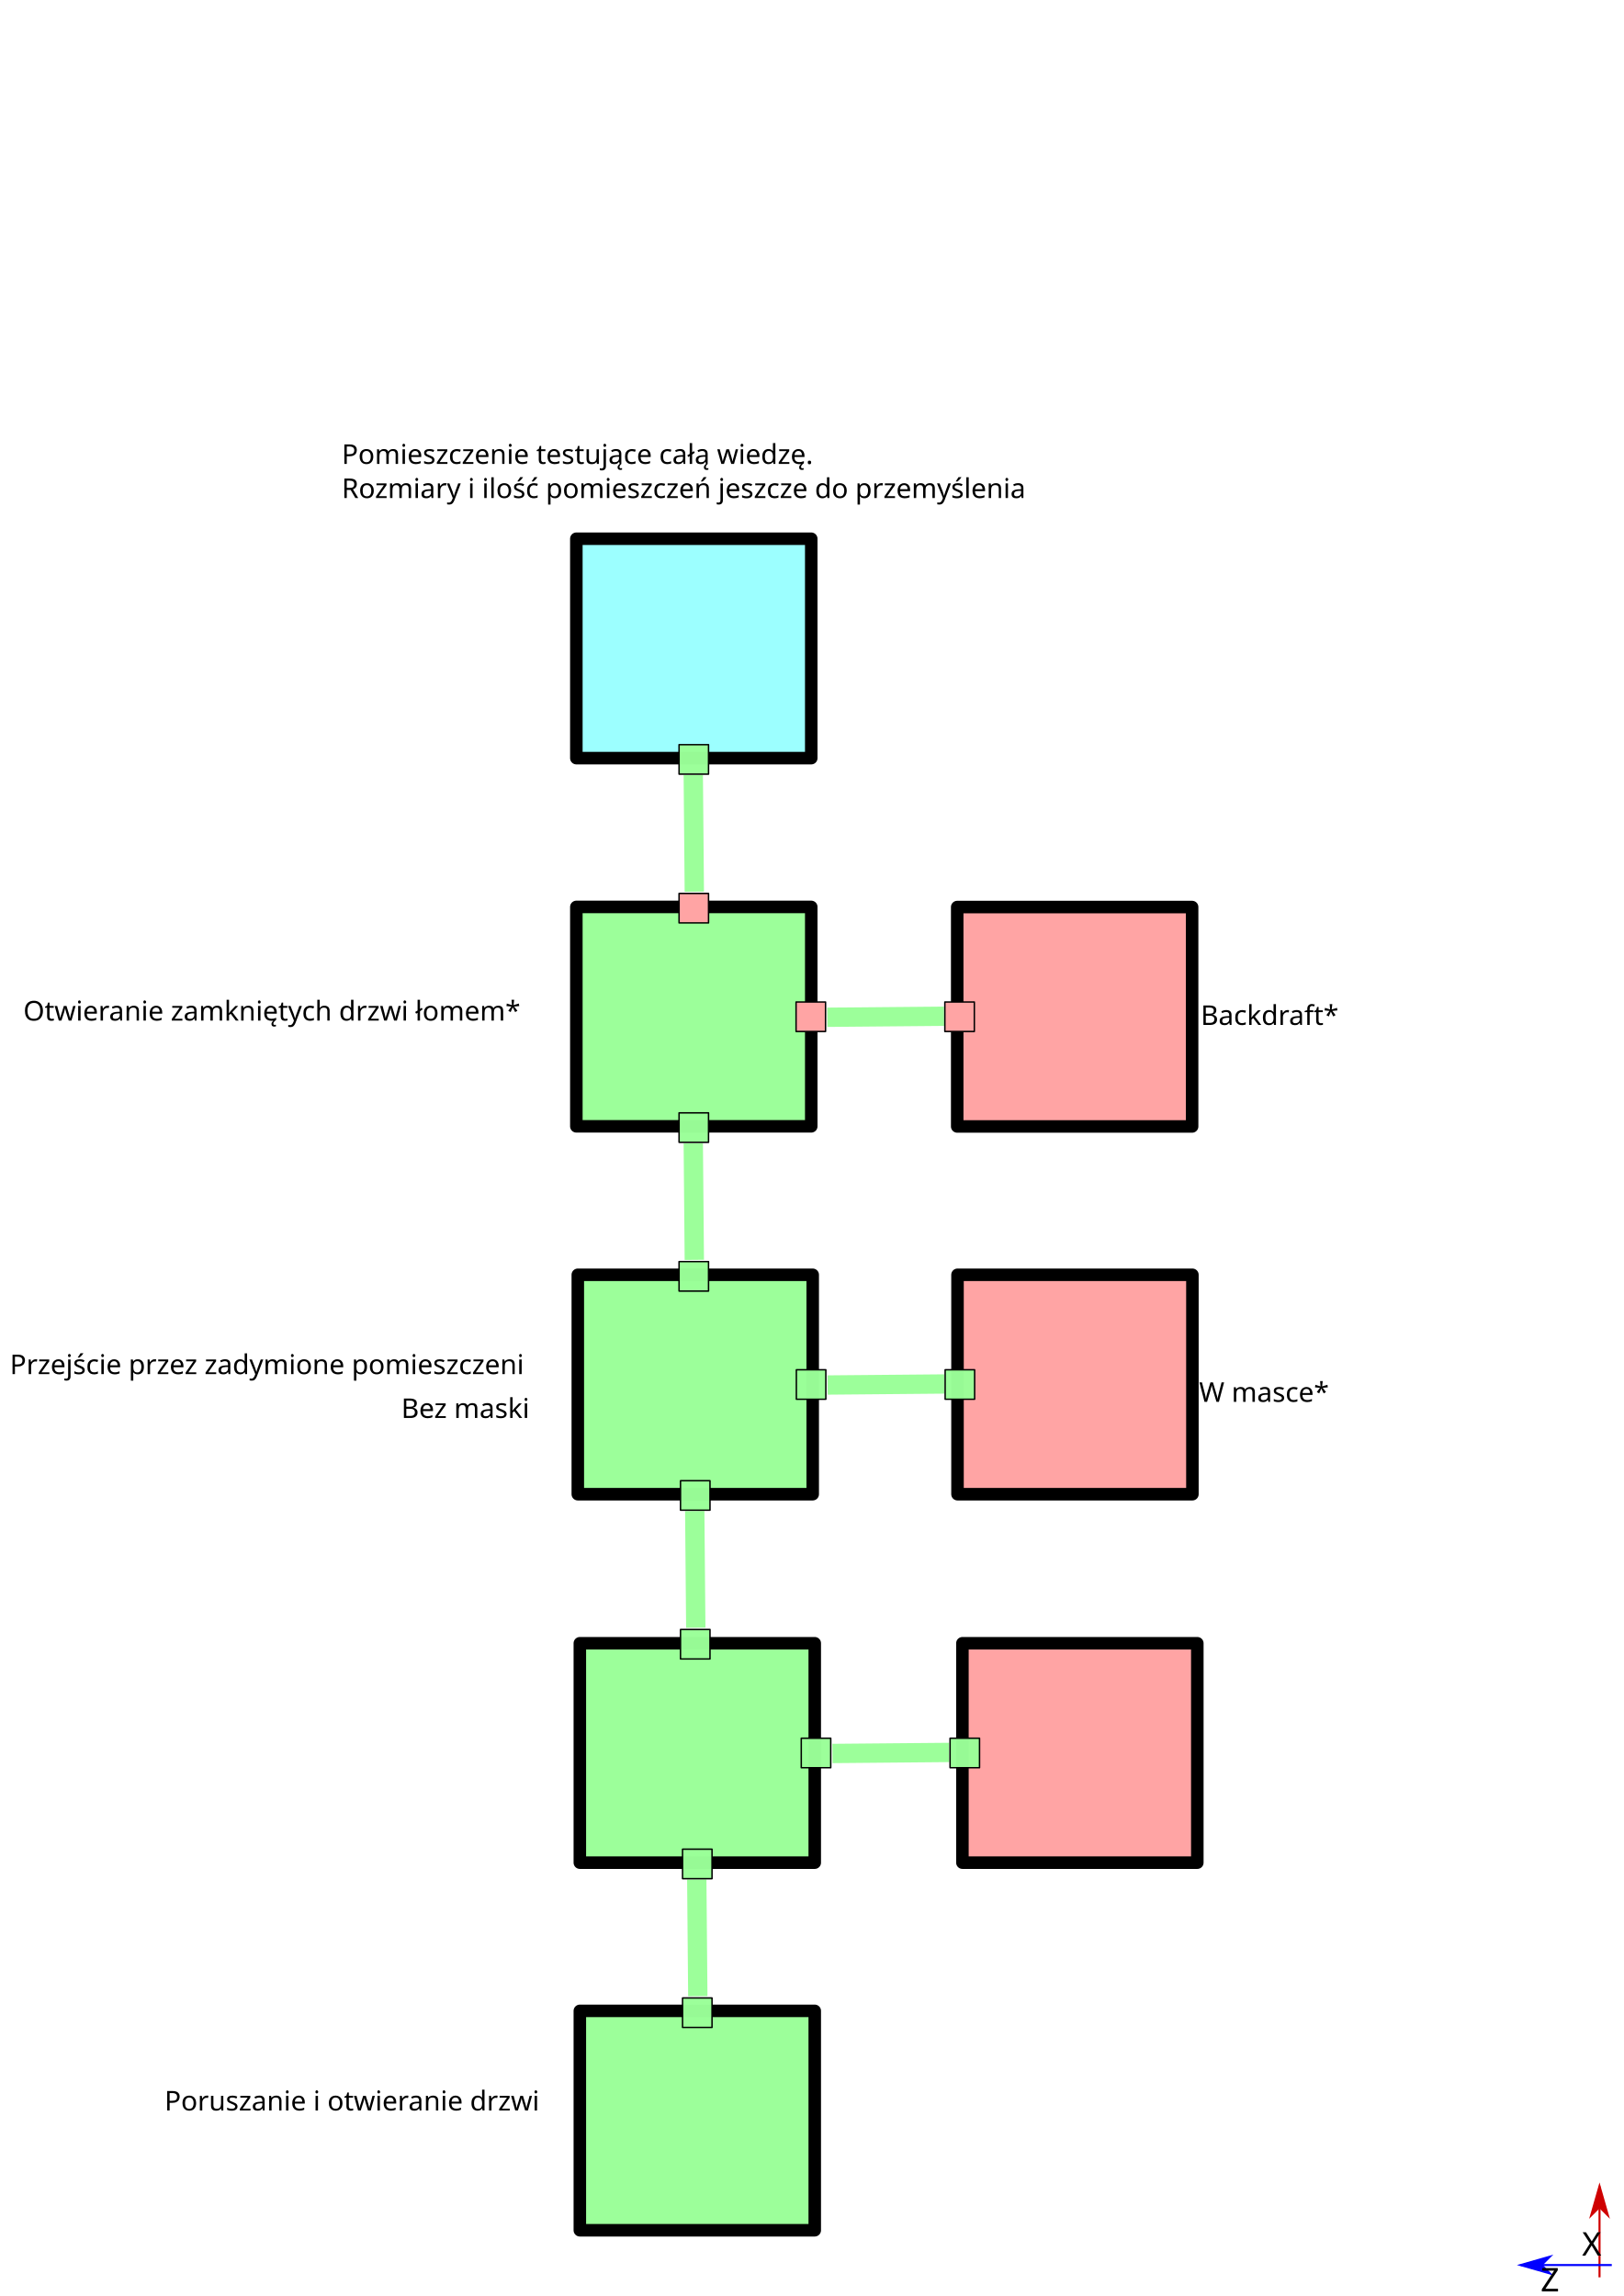
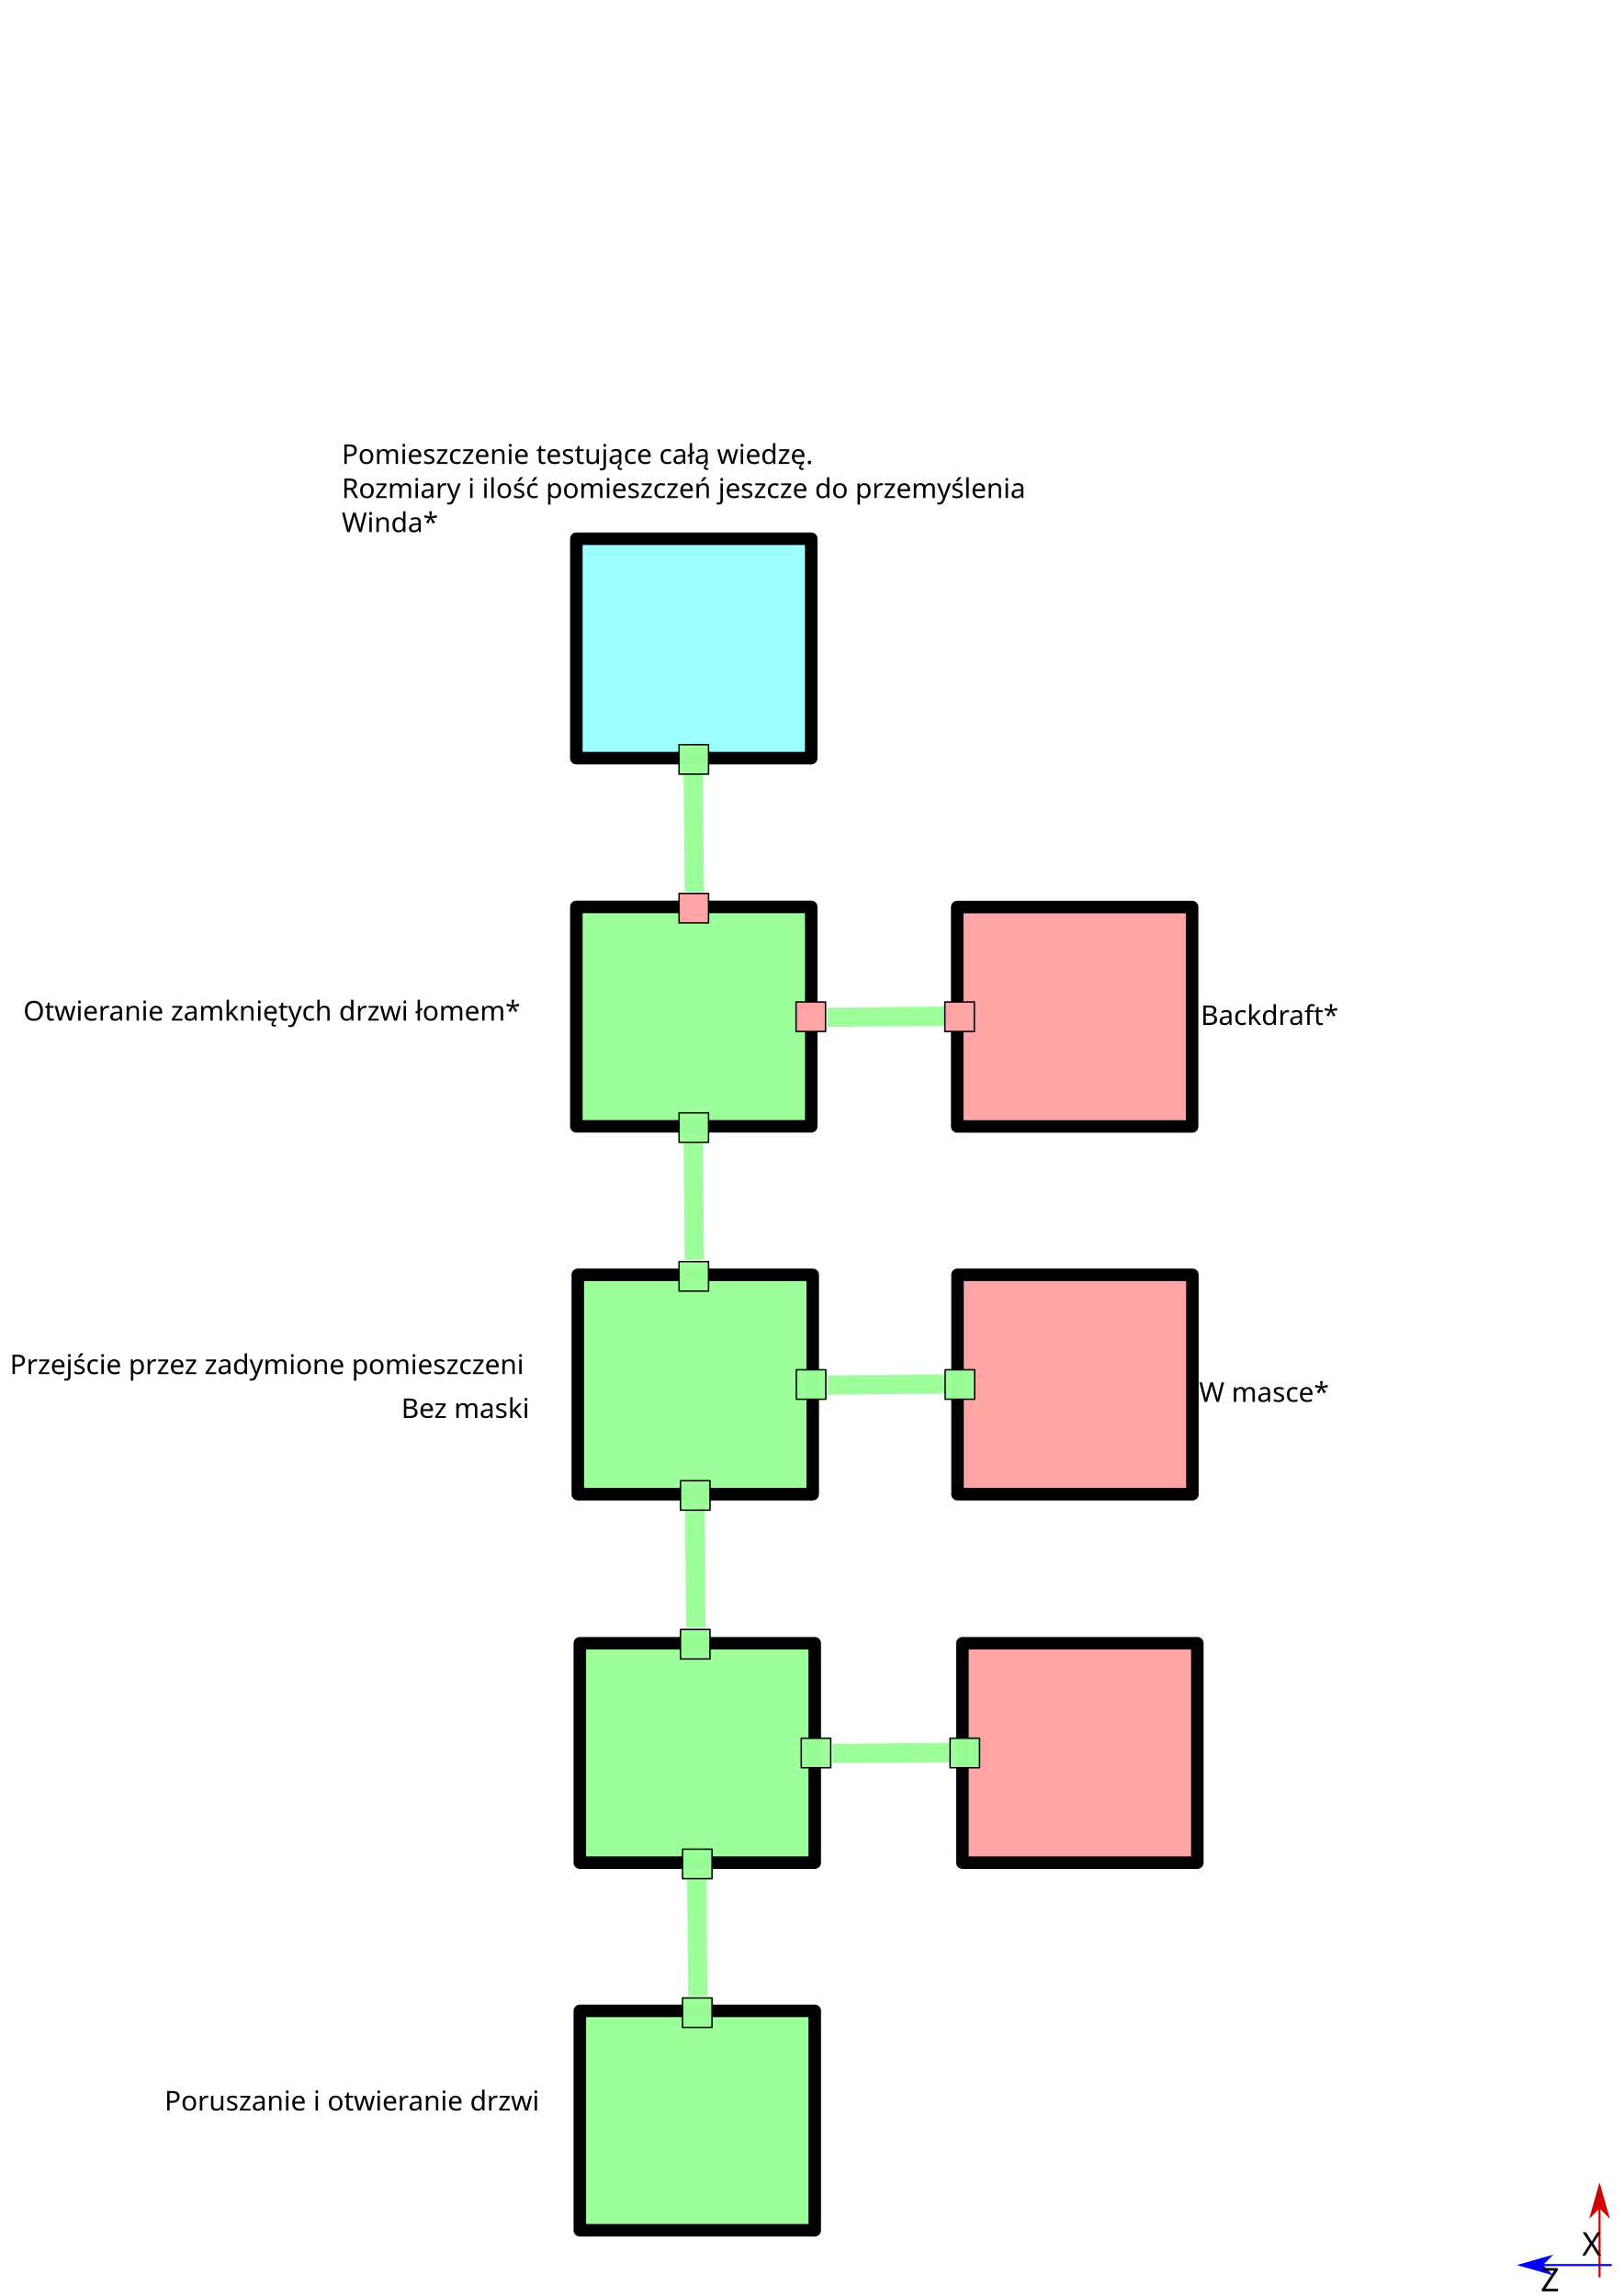
<svg xmlns="http://www.w3.org/2000/svg" width="210mm" height="297mm" viewBox="0 0 210 297" version="1.1" id="svg8">
  <defs id="defs2">
    <marker orient="auto" refY="0.0" refX="0.0" id="Arrow1Lend" style="overflow:visible;">
      <path id="path4563" d="M 0.0,0.0 L 5.0,-5.0 L -12.5,0.0 L 5.0,5.0 L 0.0,0.0 z " style="fill-rule:evenodd;stroke:#cf0000;stroke-width:1pt;stroke-opacity:1;fill:#cf0000;fill-opacity:1" transform="scale(0.8) rotate(180) translate(12.5,0)" />
    </marker>
    <marker orient="auto" refY="0" refX="0" id="Arrow1Lend-6" style="overflow:visible">
      <path id="path4563-9" d="M 0,0 5,-5 -12.5,0 5,5 Z" style="fill:#cf0000;fill-opacity:1;fill-rule:evenodd;stroke:#cf0000;stroke-width:1pt;stroke-opacity:1" transform="matrix(-0.8,0,0,-0.8,-10,0)" />
    </marker>
    <marker orient="auto" refY="0" refX="0" id="Arrow1Lend-4" style="overflow:visible">
      <path id="path4563-7" d="M 0,0 5,-5 -12.5,0 5,5 Z" style="fill:#0000ff;fill-opacity:1;fill-rule:evenodd;stroke:#0000ff;stroke-width:1pt;stroke-opacity:1" transform="matrix(-0.8,0,0,-0.8,-10,0)" />
    </marker>
  </defs>
-   <g id="layer2">
+   <g id="layer2" style="display:inline">
    <rect style="opacity:1;fill:#ffffff;fill-opacity:1;stroke:none;stroke-width:2.5;stroke-linecap:round;stroke-linejoin:round;stroke-miterlimit:4;stroke-dasharray:none;stroke-dashoffset:0;stroke-opacity:0.98" id="rect4896" width="225.575" height="307.895" x="-10.691" y="-4.48" />
  </g>
  <g id="layer1" style="display:inline">
    <rect style="opacity:1;fill:#9aff98;fill-opacity:0.98;stroke:#000000;stroke-width:1.619;stroke-linecap:round;stroke-linejoin:round;stroke-miterlimit:4;stroke-dasharray:none;stroke-dashoffset:0;stroke-opacity:1" id="rect4485-3" width="30.381" height="28.381" x="74.993" y="212.564" />
    <rect style="opacity:1;fill:#9aff98;fill-opacity:0.98;stroke:#000000;stroke-width:1.619;stroke-linecap:round;stroke-linejoin:round;stroke-miterlimit:4;stroke-dasharray:none;stroke-dashoffset:0;stroke-opacity:1" id="rect4485" width="30.381" height="28.381" x="74.993" y="260.116" />
    <path style="fill:none;stroke:#cf0000;stroke-width:0.265;stroke-linecap:butt;stroke-linejoin:miter;stroke-miterlimit:4;stroke-dasharray:none;stroke-opacity:1;marker-end:url(#Arrow1Lend)" d="M 206.872,294.584 V 282.824" id="path4556" />
    <text xml:space="preserve" style="font-style:normal;font-variant:normal;font-weight:normal;font-stretch:normal;font-size:4.233px;line-height:0.25;font-family:sans-serif;-inkscape-font-specification:sans-serif;text-align:center;letter-spacing:0px;word-spacing:0px;text-anchor:middle;fill:#000000;fill-opacity:1;stroke:none;stroke-width:0.265" x="208.609" y="291.777" id="text5294">
      <tspan id="tspan5292" x="208.609" y="291.777" style="font-style:normal;font-variant:normal;font-weight:normal;font-stretch:normal;font-size:4.233px;font-family:sans-serif;-inkscape-font-specification:sans-serif;stroke-width:0.265">X</tspan>
    </text>
    <path style="fill:none;stroke:#0000ff;stroke-width:0.265;stroke-linecap:butt;stroke-linejoin:miter;stroke-miterlimit:4;stroke-dasharray:none;stroke-opacity:1;marker-end:url(#Arrow1Lend-4)" d="M 208.459,292.996 H 196.7" id="path4556-7" />
    <text xml:space="preserve" style="font-style:normal;font-variant:normal;font-weight:normal;font-stretch:normal;font-size:4.233px;line-height:0.25;font-family:sans-serif;-inkscape-font-specification:sans-serif;text-align:center;letter-spacing:0px;word-spacing:0px;text-anchor:middle;fill:#000000;fill-opacity:1;stroke:none;stroke-width:0.265" x="204.317" y="296.406" id="text5294-4">
      <tspan id="tspan5292-4" x="204.317" y="296.406" style="font-style:normal;font-variant:normal;font-weight:normal;font-stretch:normal;font-size:4.233px;font-family:sans-serif;-inkscape-font-specification:sans-serif;stroke-width:0.265">Z</tspan>
      <tspan x="204.317" y="297.464" style="font-style:normal;font-variant:normal;font-weight:normal;font-stretch:normal;font-size:4.233px;font-family:sans-serif;-inkscape-font-specification:sans-serif;stroke-width:0.265" id="tspan5654" />
    </text>
    <g id="g4581" transform="translate(-14.81667)">
      <path id="path4524" d="m 105.067,258.221 -0.134,-15.101" style="fill:none;stroke:#9aff98;stroke-width:2.5;stroke-linecap:butt;stroke-linejoin:miter;stroke-miterlimit:4;stroke-dasharray:none;stroke-opacity:0.98" />
      <rect y="258.445" x="103.093" height="3.813" width="3.813" id="rect4487" style="opacity:1;fill:#9aff98;fill-opacity:0.98;stroke:#000000;stroke-width:0.187;stroke-linecap:round;stroke-linejoin:round;stroke-miterlimit:4;stroke-dasharray:none;stroke-dashoffset:0;stroke-opacity:1" />
      <rect y="239.202" x="103.093" height="3.813" width="3.813" id="rect4487-5" style="opacity:1;fill:#9aff98;fill-opacity:0.98;stroke:#000000;stroke-width:0.187;stroke-linecap:round;stroke-linejoin:round;stroke-miterlimit:4;stroke-dasharray:none;stroke-dashoffset:0;stroke-opacity:1" />
    </g>
    <flowRoot xml:space="preserve" id="flowRoot4556" style="font-style:normal;font-weight:normal;font-size:16px;line-height:0.25;font-family:sans-serif;text-align:justify;letter-spacing:0px;word-spacing:0px;text-anchor:start;fill:#000000;fill-opacity:1;stroke:none" transform="scale(0.2645833)">
      <flowRegion id="flowRegion4558" style="font-size:16px;text-align:justify;text-anchor:start">
        <rect id="rect4560" width="160.714" height="86.429" x="90" y="757.52" style="font-size:16px;text-align:justify;text-anchor:start" />
      </flowRegion>
      <flowPara id="flowPara4562" />
    </flowRoot>
    <flowRoot xml:space="preserve" id="flowRoot4564" style="font-style:normal;font-weight:normal;font-size:16px;line-height:1.25;font-family:sans-serif;text-align:start;letter-spacing:0px;word-spacing:0px;text-anchor:start;fill:#000000;fill-opacity:1;stroke:none;stroke-opacity:0.98" transform="matrix(0.2645833,0,0,0.2645833,0.6803534,22.11161)">
      <flowRegion id="flowRegion4566" style="font-size:16px;line-height:1.25;text-align:start;text-anchor:start;stroke:none;stroke-opacity:0.98">
        <rect id="rect4568" width="210.714" height="68.571" x="98.571" y="746.091" style="font-size:16px;line-height:1.25;text-align:start;text-anchor:start;stroke:none;stroke-opacity:0.98" />
      </flowRegion>
      <flowPara id="flowPara4570" style="font-size:13.333px;stroke:none;stroke-opacity:0.98">Podnoszenie przedmiotów</flowPara>
      <flowPara style="font-size:13.333px;stroke:none;stroke-opacity:0.98" id="flowPara4576">Typy gaśnic i ich użycie</flowPara>
      <flowPara style="font-size:13.333px;stroke:none;stroke-opacity:0.98" id="flowPara4794">Demonstracja poparzenia</flowPara>
    </flowRoot>
    <text xml:space="preserve" style="font-style:normal;font-weight:normal;font-size:3.528px;line-height:1.25;font-family:sans-serif;text-align:start;letter-spacing:0px;word-spacing:0px;text-anchor:start;fill:#000000;fill-opacity:1;stroke:none;stroke-width:0.265" x="21.28" y="272.998" id="text4574">
      <tspan id="tspan4572" x="21.28" y="272.998" style="text-align:start;text-anchor:start;stroke-width:0.265">Poruszanie i otwieranie drzwi</tspan>
    </text>
    <rect style="opacity:1;fill:#9aff98;fill-opacity:0.98;stroke:#000000;stroke-width:1.619;stroke-linecap:round;stroke-linejoin:round;stroke-miterlimit:4;stroke-dasharray:none;stroke-dashoffset:0;stroke-opacity:1" id="rect4485-3-1" width="30.381" height="28.381" x="74.73" y="164.902" />
    <g transform="translate(-15.07947,-47.66294)" id="g4581-9">
      <path id="path4524-92" d="m 105.067,258.221 -0.134,-15.101" style="fill:none;stroke:#9aff98;stroke-width:2.5;stroke-linecap:butt;stroke-linejoin:miter;stroke-miterlimit:4;stroke-dasharray:none;stroke-opacity:0.98" />
      <rect y="258.445" x="103.093" height="3.813" width="3.813" id="rect4487-0" style="opacity:1;fill:#9aff98;fill-opacity:0.98;stroke:#000000;stroke-width:0.187;stroke-linecap:round;stroke-linejoin:round;stroke-miterlimit:4;stroke-dasharray:none;stroke-dashoffset:0;stroke-opacity:1" />
      <rect y="239.202" x="103.093" height="3.813" width="3.813" id="rect4487-5-4" style="opacity:1;fill:#9aff98;fill-opacity:0.98;stroke:#000000;stroke-width:0.187;stroke-linecap:round;stroke-linejoin:round;stroke-miterlimit:4;stroke-dasharray:none;stroke-dashoffset:0;stroke-opacity:1" />
    </g>
    <text xml:space="preserve" style="font-style:normal;font-weight:normal;font-size:3.528px;line-height:1.25;font-family:sans-serif;text-align:start;letter-spacing:0px;word-spacing:0px;text-anchor:start;fill:#000000;fill-opacity:1;stroke:none;stroke-width:0.265" x="1.276" y="177.749" id="text4649">
      <tspan x="1.276" y="177.749" style="text-align:start;text-anchor:start;stroke-width:0.265" id="tspan4651">Przejście przez zadymione pomieszczeni</tspan>
    </text>
    <rect style="opacity:1;fill:#9aff98;fill-opacity:0.98;stroke:#000000;stroke-width:1.619;stroke-linecap:round;stroke-linejoin:round;stroke-miterlimit:4;stroke-dasharray:none;stroke-dashoffset:0;stroke-opacity:1" id="rect4485-3-1-0" width="30.381" height="28.381" x="74.541" y="117.314" />
    <g transform="translate(-15.26846,-95.2505)" id="g4581-9-3">
      <path id="path4524-92-2" d="m 105.067,258.221 -0.134,-15.101" style="fill:none;stroke:#9aff98;stroke-width:2.5;stroke-linecap:butt;stroke-linejoin:miter;stroke-miterlimit:4;stroke-dasharray:none;stroke-opacity:0.98" />
      <rect y="258.445" x="103.093" height="3.813" width="3.813" id="rect4487-0-7" style="opacity:1;fill:#9aff98;fill-opacity:0.98;stroke:#000000;stroke-width:0.187;stroke-linecap:round;stroke-linejoin:round;stroke-miterlimit:4;stroke-dasharray:none;stroke-dashoffset:0;stroke-opacity:1" />
      <rect y="239.202" x="103.093" height="3.813" width="3.813" id="rect4487-5-4-9" style="opacity:1;fill:#9aff98;fill-opacity:0.98;stroke:#000000;stroke-width:0.187;stroke-linecap:round;stroke-linejoin:round;stroke-miterlimit:4;stroke-dasharray:none;stroke-dashoffset:0;stroke-opacity:1" />
    </g>
    <flowRoot xml:space="preserve" id="flowRoot4710" style="font-style:normal;font-weight:normal;font-size:13.333px;line-height:1.25;font-family:sans-serif;text-align:start;letter-spacing:0px;word-spacing:0px;text-anchor:start;fill:#000000;fill-opacity:1;stroke:none" transform="matrix(0.2645833,0,0,0.2645833,-5.556251,64.82292)">
      <flowRegion id="flowRegion4712" style="text-align:start;text-anchor:start">
        <rect id="rect4714" width="275" height="75" x="490.714" y="653.948" style="text-align:start;text-anchor:start" />
      </flowRegion>
      <flowPara id="flowPara4716" />
      <flowPara id="flowPara4718">Rozprzestrzenianie ognia i konieczność doboru właściwej gaśnicy i kolejności gaszenia, aby ugasić wszystko.</flowPara>
      <flowPara id="flowPara4720" />
      <flowPara id="flowPara4722" />
    </flowRoot>
    <rect style="opacity:1;fill:#ffa4a4;fill-opacity:1;stroke:#000000;stroke-width:1.619;stroke-linecap:round;stroke-linejoin:round;stroke-miterlimit:4;stroke-dasharray:none;stroke-dashoffset:0;stroke-opacity:1" id="rect4485-3-1-5" width="30.381" height="28.381" x="124.473" y="212.564" />
    <g transform="rotate(90,122.0673,243.8219)" id="g4581-9-0">
      <path id="path4524-92-1" d="m 105.067,258.221 -0.134,-15.101" style="fill:none;stroke:#9aff98;stroke-width:2.5;stroke-linecap:butt;stroke-linejoin:miter;stroke-miterlimit:4;stroke-dasharray:none;stroke-opacity:0.98" />
      <rect y="258.445" x="103.093" height="3.813" width="3.813" id="rect4487-0-2" style="opacity:1;fill:#9aff98;fill-opacity:0.98;stroke:#000000;stroke-width:0.187;stroke-linecap:round;stroke-linejoin:round;stroke-miterlimit:4;stroke-dasharray:none;stroke-dashoffset:0;stroke-opacity:1" />
      <rect y="239.202" x="103.093" height="3.813" width="3.813" id="rect4487-5-4-0" style="opacity:1;fill:#9aff98;fill-opacity:0.98;stroke:#000000;stroke-width:0.187;stroke-linecap:round;stroke-linejoin:round;stroke-miterlimit:4;stroke-dasharray:none;stroke-dashoffset:0;stroke-opacity:1" />
    </g>
    <text xml:space="preserve" style="font-style:normal;font-weight:normal;font-size:3.528px;line-height:1.25;font-family:sans-serif;text-align:center;letter-spacing:0px;word-spacing:0px;text-anchor:middle;fill:#000000;fill-opacity:1;stroke:none;stroke-width:0.265" x="62.479" y="183.418" id="text4758">
      <tspan id="tspan4756" x="62.479" y="183.418" style="stroke-width:0.265">Bez maski</tspan>
    </text>
    <rect style="opacity:1;fill:#ffa4a4;fill-opacity:1;stroke:#000000;stroke-width:1.619;stroke-linecap:round;stroke-linejoin:round;stroke-miterlimit:4;stroke-dasharray:none;stroke-dashoffset:0;stroke-opacity:1" id="rect4485-3-1-5-3" width="30.381" height="28.381" x="123.838" y="164.902" />
    <g transform="rotate(90,145.5809,219.6734)" id="g4581-9-0-5">
      <path id="path4524-92-1-5" d="m 105.067,258.221 -0.134,-15.101" style="fill:none;stroke:#9aff98;stroke-width:2.5;stroke-linecap:butt;stroke-linejoin:miter;stroke-miterlimit:4;stroke-dasharray:none;stroke-opacity:0.98" />
      <rect y="258.445" x="103.093" height="3.813" width="3.813" id="rect4487-0-2-2" style="opacity:1;fill:#9aff98;fill-opacity:0.98;stroke:#000000;stroke-width:0.187;stroke-linecap:round;stroke-linejoin:round;stroke-miterlimit:4;stroke-dasharray:none;stroke-dashoffset:0;stroke-opacity:1" />
      <rect y="239.202" x="103.093" height="3.813" width="3.813" id="rect4487-5-4-0-2" style="opacity:1;fill:#9aff98;fill-opacity:0.98;stroke:#000000;stroke-width:0.187;stroke-linecap:round;stroke-linejoin:round;stroke-miterlimit:4;stroke-dasharray:none;stroke-dashoffset:0;stroke-opacity:1" />
    </g>
    <text xml:space="preserve" style="font-style:normal;font-weight:normal;font-size:3.528px;line-height:1.25;font-family:sans-serif;text-align:center;letter-spacing:0px;word-spacing:0px;text-anchor:middle;fill:#000000;fill-opacity:1;stroke:none;stroke-width:0.265" x="166.688" y="181.339" id="text4792">
      <tspan id="tspan4790" x="166.688" y="181.339" style="stroke-width:0.265">W masce*</tspan>
      <tspan x="166.688" y="185.749" style="stroke-width:0.265" id="tspan4849" />
    </text>
    <rect style="opacity:1;fill:#ffa4a4;fill-opacity:1;stroke:#000000;stroke-width:1.619;stroke-linecap:round;stroke-linejoin:round;stroke-miterlimit:4;stroke-dasharray:none;stroke-dashoffset:0;stroke-opacity:1" id="rect4485-3-1-5-3-8" width="30.381" height="28.381" x="123.8" y="117.331" />
    <g transform="rotate(90,169.347,195.8691)" id="g4581-9-0-5-9">
      <path id="path4524-92-1-5-3" d="m 105.067,258.221 -0.134,-15.101" style="fill:none;stroke:#9aff98;stroke-width:2.5;stroke-linecap:butt;stroke-linejoin:miter;stroke-miterlimit:4;stroke-dasharray:none;stroke-opacity:0.98" />
      <rect y="258.445" x="103.093" height="3.813" width="3.813" id="rect4487-0-2-2-8" style="opacity:1;fill:#ffa4a4;fill-opacity:1;stroke:#000000;stroke-width:0.187;stroke-linecap:round;stroke-linejoin:round;stroke-miterlimit:4;stroke-dasharray:none;stroke-dashoffset:0;stroke-opacity:1" />
      <rect y="239.202" x="103.093" height="3.813" width="3.813" id="rect4487-5-4-0-2-2" style="opacity:1;fill:#ffa4a4;fill-opacity:1;stroke:#000000;stroke-width:0.187;stroke-linecap:round;stroke-linejoin:round;stroke-miterlimit:4;stroke-dasharray:none;stroke-dashoffset:0;stroke-opacity:1" />
    </g>
    <text xml:space="preserve" style="font-style:normal;font-weight:normal;font-size:3.528px;line-height:1.25;font-family:sans-serif;text-align:center;letter-spacing:0px;word-spacing:0px;text-anchor:middle;fill:#000000;fill-opacity:1;stroke:none;stroke-width:0.265" x="38.365" y="132.013" id="text4828">
      <tspan id="tspan4826" x="38.365" y="132.013" style="stroke-width:0.265">Otwieranie zamkniętych drzwi łomem*</tspan>
      <tspan x="38.365" y="136.423" style="stroke-width:0.265" id="tspan4893" />
    </text>
    <text xml:space="preserve" style="font-style:normal;font-weight:normal;font-size:3.528px;line-height:1.25;font-family:sans-serif;text-align:center;letter-spacing:0px;word-spacing:0px;text-anchor:middle;fill:#000000;fill-opacity:1;stroke:none;stroke-width:0.265" x="166.499" y="132.58" id="text4847">
      <tspan id="tspan4845" x="166.499" y="132.58" style="stroke-width:0.265">Backdraft*</tspan>
    </text>
    <rect y="69.689" x="74.541" height="28.381" width="30.381" id="rect4865" style="opacity:1;fill:#9affff;fill-opacity:0.98;stroke:#000000;stroke-width:1.619;stroke-linecap:round;stroke-linejoin:round;stroke-miterlimit:4;stroke-dasharray:none;stroke-dashoffset:0;stroke-opacity:1" />
    <g id="g4873" transform="translate(-15.26846,-142.8758)">
      <path style="fill:none;stroke:#9aff98;stroke-width:2.5;stroke-linecap:butt;stroke-linejoin:miter;stroke-miterlimit:4;stroke-dasharray:none;stroke-opacity:0.98" d="m 105.067,258.221 -0.134,-15.101" id="path4867" />
      <rect style="opacity:1;fill:#ffa4a4;fill-opacity:1;stroke:#000000;stroke-width:0.187;stroke-linecap:round;stroke-linejoin:round;stroke-miterlimit:4;stroke-dasharray:none;stroke-dashoffset:0;stroke-opacity:1" id="rect4869" width="3.813" height="3.813" x="103.093" y="258.445" />
      <rect style="opacity:1;fill:#9aff98;fill-opacity:0.98;stroke:#000000;stroke-width:0.187;stroke-linecap:round;stroke-linejoin:round;stroke-miterlimit:4;stroke-dasharray:none;stroke-dashoffset:0;stroke-opacity:1" id="rect4871" width="3.813" height="3.813" x="103.093" y="239.202" />
    </g>
    <text xml:space="preserve" style="font-style:normal;font-weight:normal;font-size:3.528px;line-height:1.25;font-family:sans-serif;text-align:start;letter-spacing:0px;word-spacing:0px;text-anchor:start;fill:#000000;fill-opacity:1;stroke:none;stroke-width:0.265" x="44.197" y="60.009" id="text4877">
      <tspan id="tspan4875" x="44.197" y="60.009" style="text-align:start;text-anchor:start;stroke-width:0.265">Pomieszczenie testujące całą wiedzę.</tspan>
      <tspan x="44.197" y="64.419" style="text-align:start;text-anchor:start;stroke-width:0.265" id="tspan4879">Rozmiary i ilość pomieszczeń jeszcze do przemyślenia</tspan>
+       <tspan x="44.197" y="68.828" style="text-align:start;text-anchor:start;stroke-width:0.265" id="tspan4898">Winda*</tspan>
    </text>
  </g>
</svg>
